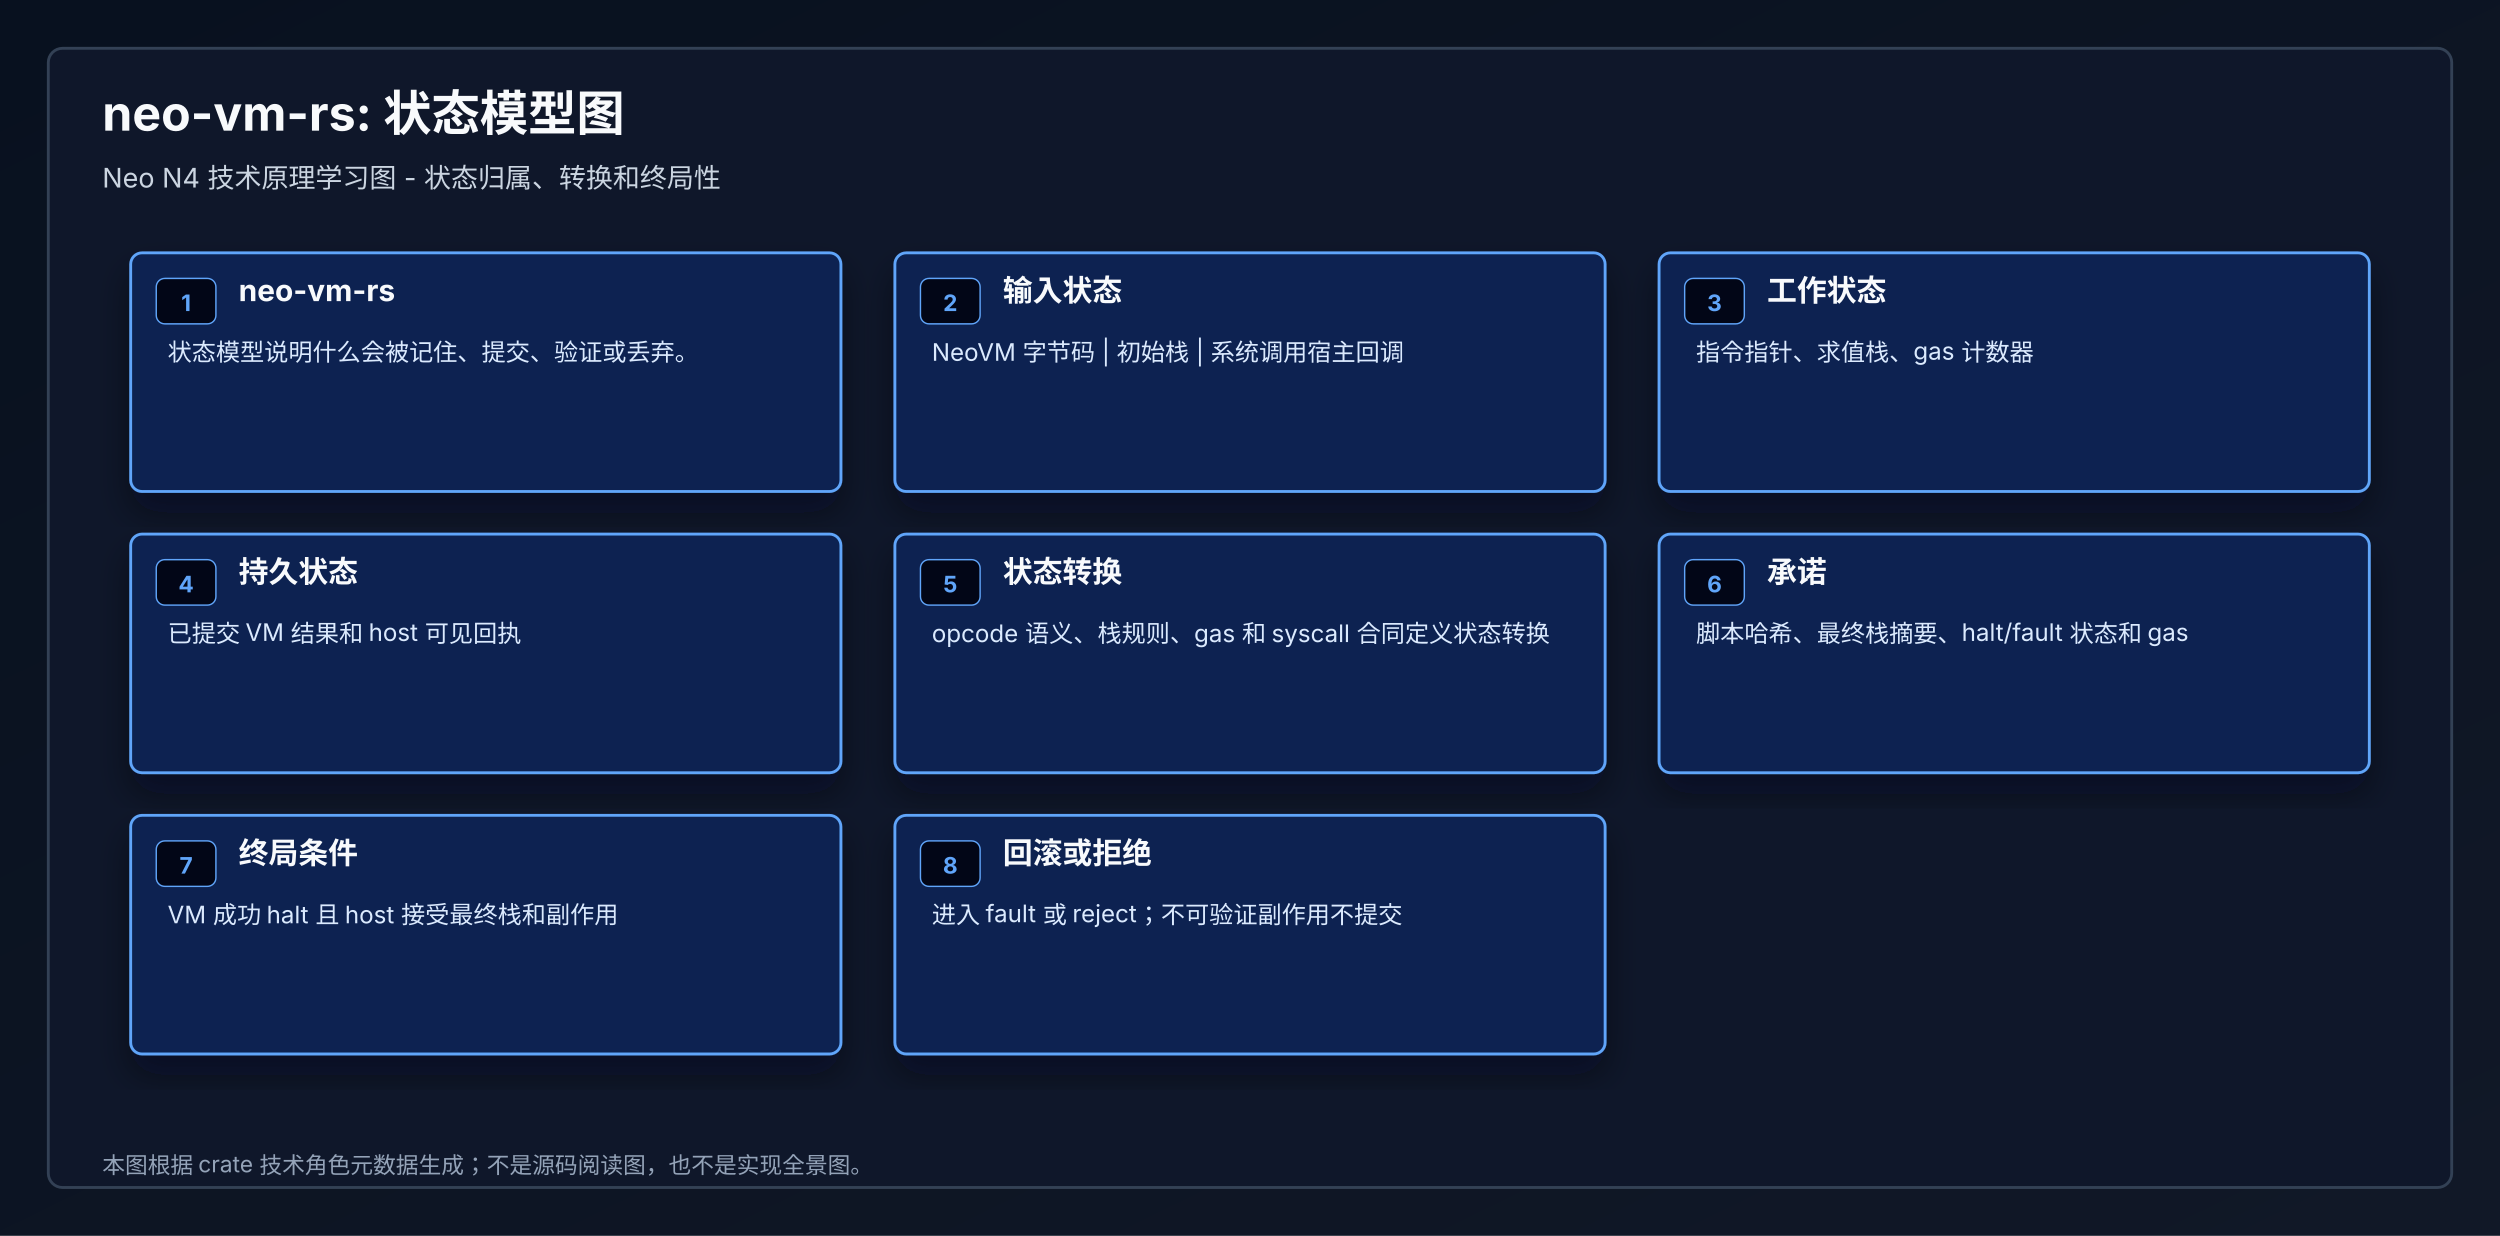
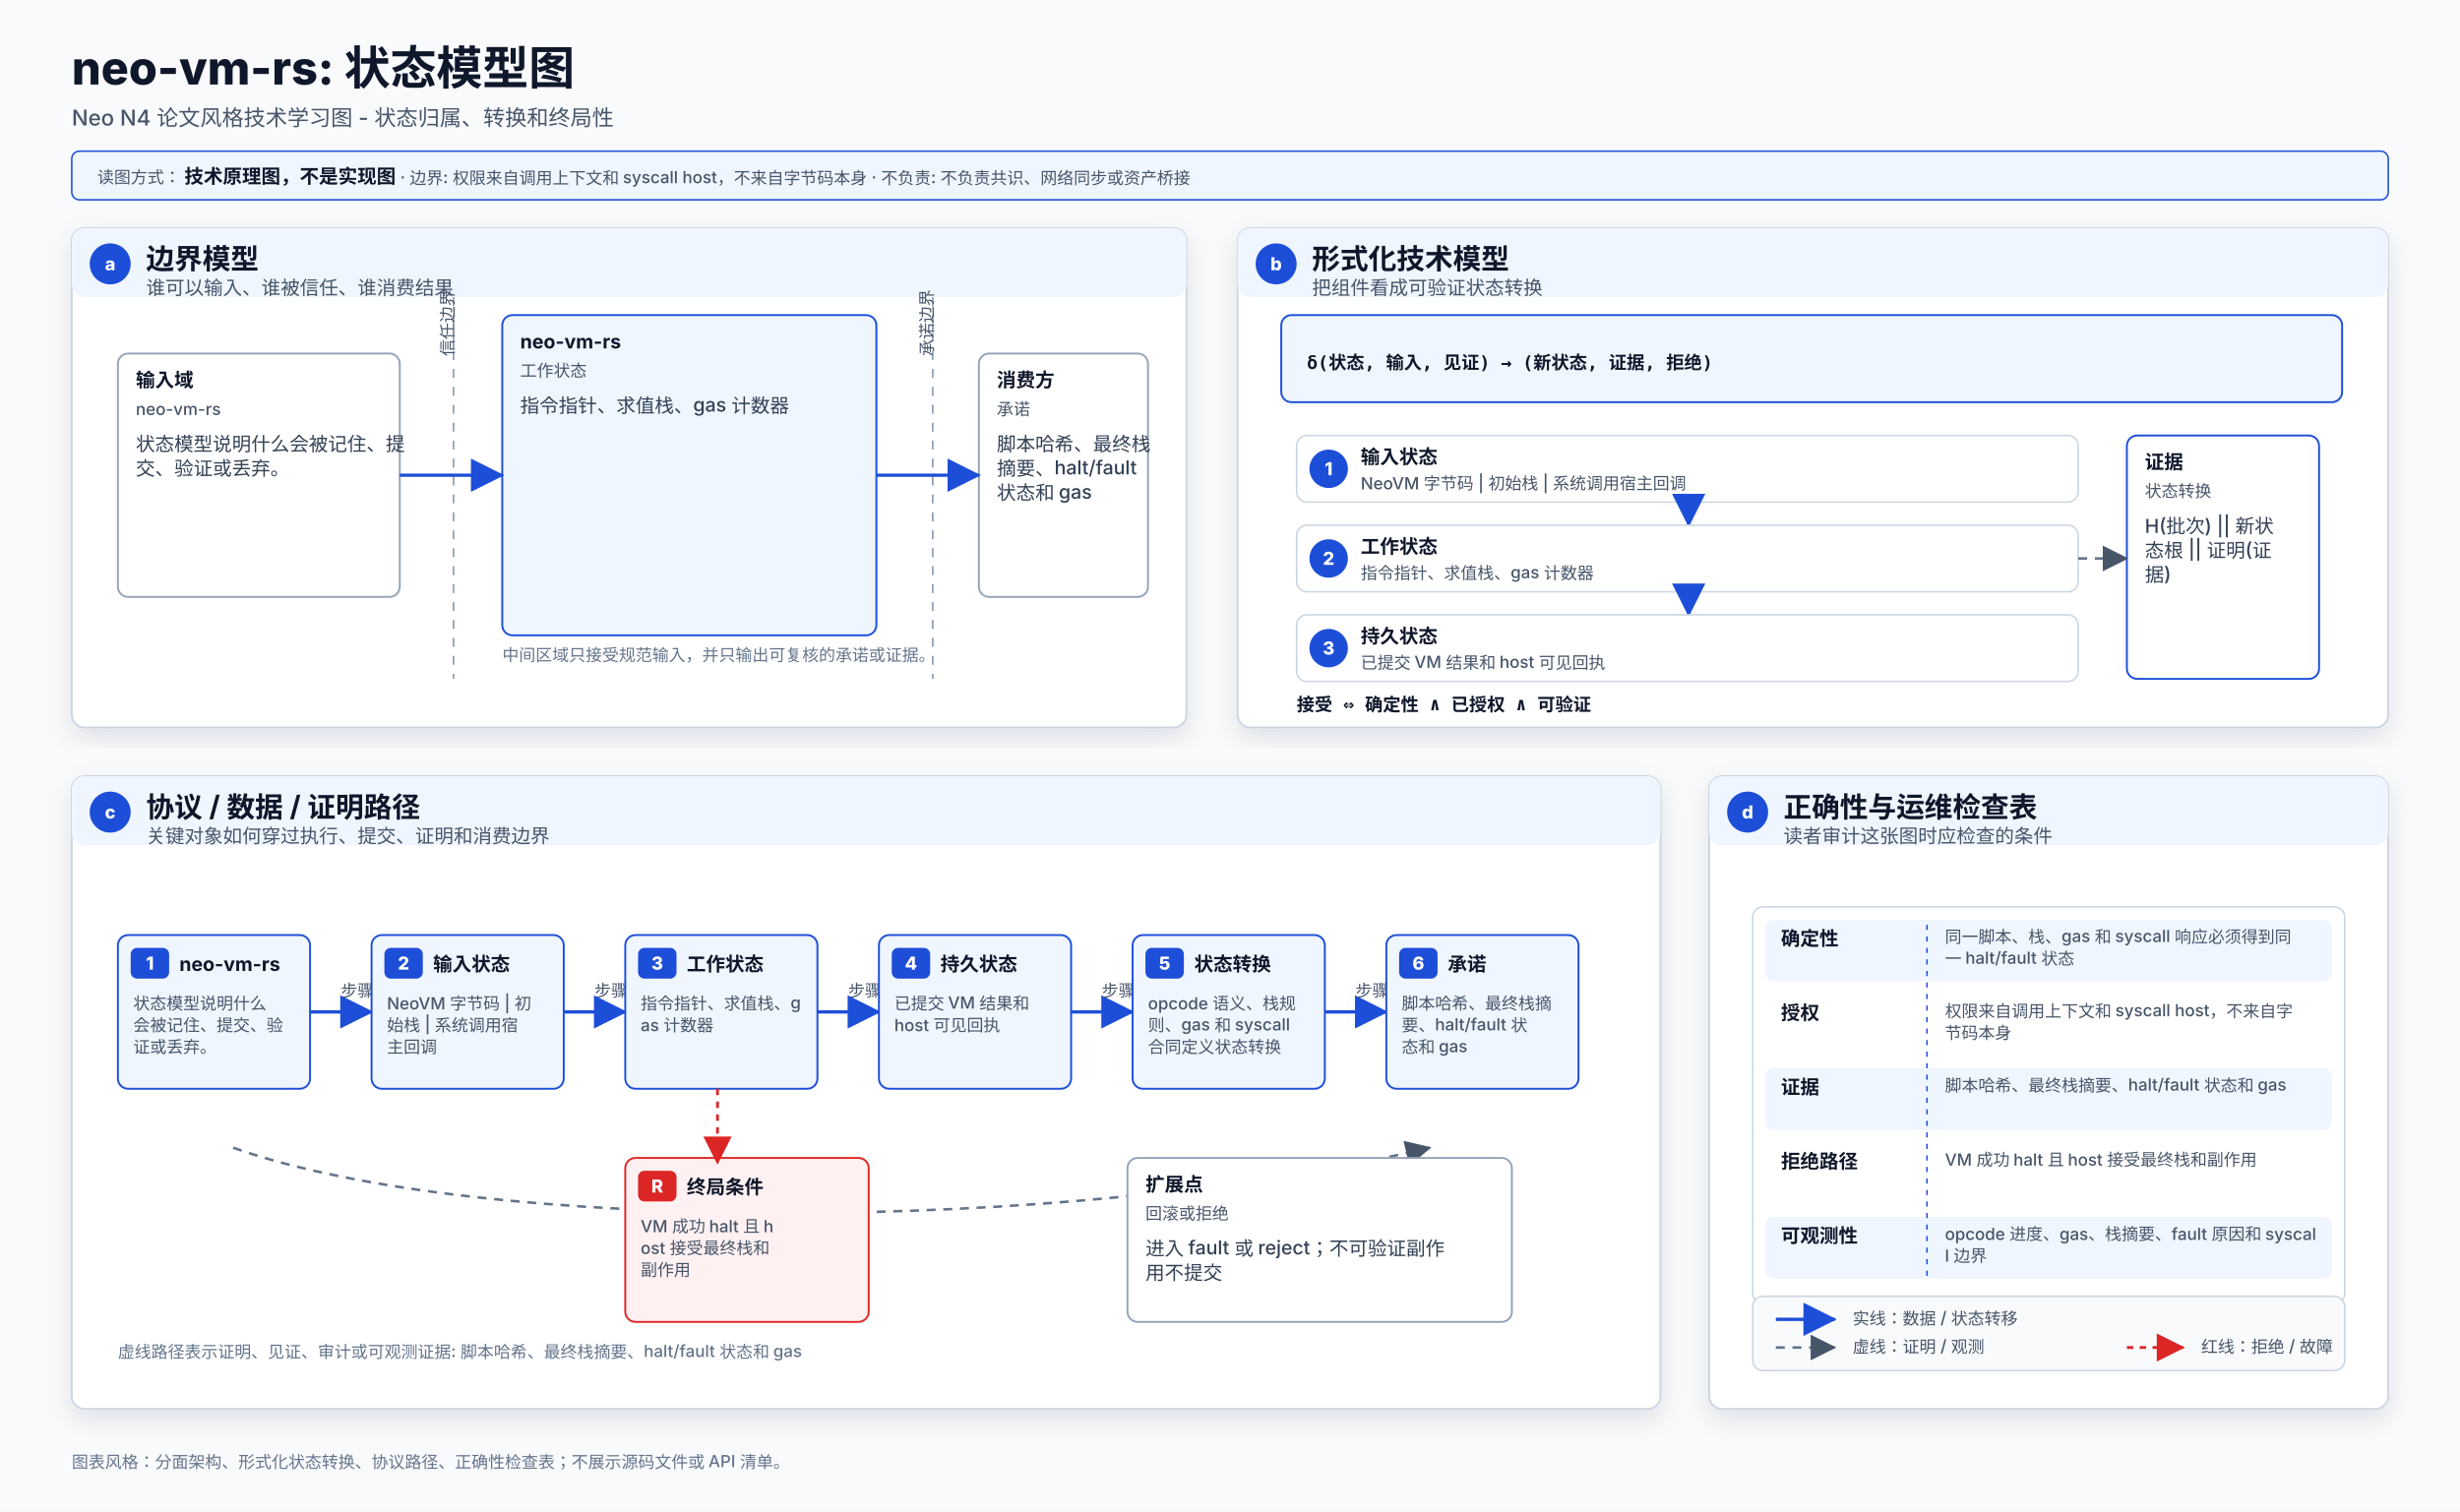
- <svg xmlns="http://www.w3.org/2000/svg" width="1760" height="870" viewBox="0 0 1760 870" role="img" aria-label="neo-vm-rs 状态模型图">
+ <svg xmlns="http://www.w3.org/2000/svg" width="1920" height="1180" viewBox="0 0 1920 1180" role="img" aria-label="neo-vm-rs 状态模型图">
  <defs>
-     <linearGradient id="bg" x1="0" y1="0" x2="1" y2="1">
-       <stop offset="0%" stop-color="#08111f" />
-       <stop offset="100%" stop-color="#111827" />
-     </linearGradient>
-     <filter id="shadow" x="-15%" y="-15%" width="130%" height="130%">
-       <feDropShadow dx="0" dy="14" stdDeviation="12" flood-color="#020617" flood-opacity="0.42" />
+     <marker id="arrow" viewBox="0 0 10 10" refX="9.4" refY="5" markerWidth="10" markerHeight="10" orient="auto">
+       <path d="M0,0 L10,5 L0,10 Z" fill="#475569" />
+     </marker>
+     <marker id="arrowAccent" viewBox="0 0 10 10" refX="9.4" refY="5" markerWidth="10" markerHeight="10" orient="auto">
+       <path d="M0,0 L10,5 L0,10 Z" fill="#1d4ed8" />
+     </marker>
+     <marker id="arrowFault" viewBox="0 0 10 10" refX="9.4" refY="5" markerWidth="10" markerHeight="10" orient="auto">
+       <path d="M0,0 L10,5 L0,10 Z" fill="#dc2626" />
+     </marker>
+     <filter id="paperShadow" x="-3%" y="-4%" width="106%" height="108%">
+       <feDropShadow dx="0" dy="8" stdDeviation="10" flood-color="#0f172a" flood-opacity="0.10" />
    </filter>
+     <style>
+ .bg{fill:#f8fafc}.panel{fill:#ffffff;stroke:#cbd5e1;stroke-width:1.5;filter:url(#paperShadow)}
+ .panelTitle{font:700 22px 'Inter','Segoe UI',Arial,sans-serif;fill:#0f172a}.panelSub{font:500 15px 'Inter','Segoe UI',Arial,sans-serif;fill:#475569}
+ .title{font:800 36px 'Inter','Segoe UI',Arial,sans-serif;fill:#0f172a}.subtitle{font:500 17px 'Inter','Segoe UI',Arial,sans-serif;fill:#475569}
+ .small{font:500 13px 'Inter','Segoe UI',Arial,sans-serif;fill:#475569}.body{font:500 15px 'Inter','Segoe UI',Arial,sans-serif;fill:#334155}
+ .bodyStrong{font:750 15px 'Inter','Segoe UI',Arial,sans-serif;fill:#0f172a}.mono{font:650 14px 'Cascadia Mono','SFMono-Regular',Consolas,monospace;fill:#0f172a}
+ .label{font:800 14px 'Inter','Segoe UI',Arial,sans-serif;fill:#ffffff}.caption{font:500 13px 'Inter','Segoe UI',Arial,sans-serif;fill:#64748b}
+ .arrow{stroke:#475569;stroke-width:2.2;fill:none;marker-end:url(#arrow)}.arrowAccent{stroke:#1d4ed8;stroke-width:2.6;fill:none;marker-end:url(#arrowAccent)}.arrowDash{stroke:#64748b;stroke-width:2;fill:none;stroke-dasharray:7 6;marker-end:url(#arrow)}.arrowFault{stroke:#dc2626;stroke-width:2.2;fill:none;stroke-dasharray:5 5;marker-end:url(#arrowFault)}
+ </style>
  </defs>
-   <rect width="1760" height="100%" fill="url(#bg)" />
-   <rect x="34" y="34" width="1692" height="802" rx="10" fill="#0f172a" stroke="#334155" stroke-width="2" />
-   <text x="72" y="92" fill="#f8fafc" font-family="Inter,Segoe UI,Arial,sans-serif" font-size="34" font-weight="700">neo-vm-rs: 状态模型图</text>
-   <text x="72" y="132" fill="#cbd5e1" font-family="Inter,Segoe UI,Arial,sans-serif" font-size="19">Neo N4 技术原理学习图 - 状态归属、转换和终局性</text>
-   <rect x="92" y="178" width="500" height="168" rx="8" fill="#0b2451" stroke="#60a5fa" stroke-width="2" filter="url(#shadow)" />
-   <rect x="110" y="196" width="42" height="32" rx="6" fill="#020617" stroke="#60a5fa" stroke-width="1" />
-   <text x="131" y="219" text-anchor="middle" fill="#60a5fa" font-family="Inter,Segoe UI,Arial,sans-serif" font-size="16" font-weight="700">1</text>
-   <text x="168" y="212" fill="#f8fafc" font-family="Inter,Segoe UI,Arial,sans-serif" font-size="21" font-weight="700">neo-vm-rs</text>
-   <text x="118" y="254" fill="#dbeafe" font-family="Inter,Segoe UI,Arial,sans-serif" font-size="17">状态模型说明什么会被记住、提交、验证或丢弃。</text>
-   <rect x="630" y="178" width="500" height="168" rx="8" fill="#0b2451" stroke="#60a5fa" stroke-width="2" filter="url(#shadow)" />
-   <rect x="648" y="196" width="42" height="32" rx="6" fill="#020617" stroke="#60a5fa" stroke-width="1" />
-   <text x="669" y="219" text-anchor="middle" fill="#60a5fa" font-family="Inter,Segoe UI,Arial,sans-serif" font-size="16" font-weight="700">2</text>
-   <text x="706" y="212" fill="#f8fafc" font-family="Inter,Segoe UI,Arial,sans-serif" font-size="21" font-weight="700">输入状态</text>
-   <text x="656" y="254" fill="#dbeafe" font-family="Inter,Segoe UI,Arial,sans-serif" font-size="17">NeoVM 字节码 | 初始栈 | 系统调用宿主回调</text>
-   <rect x="1168" y="178" width="500" height="168" rx="8" fill="#0b2451" stroke="#60a5fa" stroke-width="2" filter="url(#shadow)" />
-   <rect x="1186" y="196" width="42" height="32" rx="6" fill="#020617" stroke="#60a5fa" stroke-width="1" />
-   <text x="1207" y="219" text-anchor="middle" fill="#60a5fa" font-family="Inter,Segoe UI,Arial,sans-serif" font-size="16" font-weight="700">3</text>
-   <text x="1244" y="212" fill="#f8fafc" font-family="Inter,Segoe UI,Arial,sans-serif" font-size="21" font-weight="700">工作状态</text>
-   <text x="1194" y="254" fill="#dbeafe" font-family="Inter,Segoe UI,Arial,sans-serif" font-size="17">指令指针、求值栈、gas 计数器</text>
-   <rect x="92" y="376" width="500" height="168" rx="8" fill="#0b2451" stroke="#60a5fa" stroke-width="2" filter="url(#shadow)" />
-   <rect x="110" y="394" width="42" height="32" rx="6" fill="#020617" stroke="#60a5fa" stroke-width="1" />
-   <text x="131" y="417" text-anchor="middle" fill="#60a5fa" font-family="Inter,Segoe UI,Arial,sans-serif" font-size="16" font-weight="700">4</text>
-   <text x="168" y="410" fill="#f8fafc" font-family="Inter,Segoe UI,Arial,sans-serif" font-size="21" font-weight="700">持久状态</text>
-   <text x="118" y="452" fill="#dbeafe" font-family="Inter,Segoe UI,Arial,sans-serif" font-size="17">已提交 VM 结果和 host 可见回执</text>
-   <rect x="630" y="376" width="500" height="168" rx="8" fill="#0b2451" stroke="#60a5fa" stroke-width="2" filter="url(#shadow)" />
-   <rect x="648" y="394" width="42" height="32" rx="6" fill="#020617" stroke="#60a5fa" stroke-width="1" />
-   <text x="669" y="417" text-anchor="middle" fill="#60a5fa" font-family="Inter,Segoe UI,Arial,sans-serif" font-size="16" font-weight="700">5</text>
-   <text x="706" y="410" fill="#f8fafc" font-family="Inter,Segoe UI,Arial,sans-serif" font-size="21" font-weight="700">状态转换</text>
-   <text x="656" y="452" fill="#dbeafe" font-family="Inter,Segoe UI,Arial,sans-serif" font-size="17">opcode 语义、栈规则、gas 和 syscall 合同定义状态转换</text>
-   <rect x="1168" y="376" width="500" height="168" rx="8" fill="#0b2451" stroke="#60a5fa" stroke-width="2" filter="url(#shadow)" />
-   <rect x="1186" y="394" width="42" height="32" rx="6" fill="#020617" stroke="#60a5fa" stroke-width="1" />
-   <text x="1207" y="417" text-anchor="middle" fill="#60a5fa" font-family="Inter,Segoe UI,Arial,sans-serif" font-size="16" font-weight="700">6</text>
-   <text x="1244" y="410" fill="#f8fafc" font-family="Inter,Segoe UI,Arial,sans-serif" font-size="21" font-weight="700">承诺</text>
-   <text x="1194" y="452" fill="#dbeafe" font-family="Inter,Segoe UI,Arial,sans-serif" font-size="17">脚本哈希、最终栈摘要、halt/fault 状态和 gas</text>
-   <rect x="92" y="574" width="500" height="168" rx="8" fill="#0b2451" stroke="#60a5fa" stroke-width="2" filter="url(#shadow)" />
-   <rect x="110" y="592" width="42" height="32" rx="6" fill="#020617" stroke="#60a5fa" stroke-width="1" />
-   <text x="131" y="615" text-anchor="middle" fill="#60a5fa" font-family="Inter,Segoe UI,Arial,sans-serif" font-size="16" font-weight="700">7</text>
-   <text x="168" y="608" fill="#f8fafc" font-family="Inter,Segoe UI,Arial,sans-serif" font-size="21" font-weight="700">终局条件</text>
-   <text x="118" y="650" fill="#dbeafe" font-family="Inter,Segoe UI,Arial,sans-serif" font-size="17">VM 成功 halt 且 host 接受最终栈和副作用</text>
-   <rect x="630" y="574" width="500" height="168" rx="8" fill="#0b2451" stroke="#60a5fa" stroke-width="2" filter="url(#shadow)" />
-   <rect x="648" y="592" width="42" height="32" rx="6" fill="#020617" stroke="#60a5fa" stroke-width="1" />
-   <text x="669" y="615" text-anchor="middle" fill="#60a5fa" font-family="Inter,Segoe UI,Arial,sans-serif" font-size="16" font-weight="700">8</text>
-   <text x="706" y="608" fill="#f8fafc" font-family="Inter,Segoe UI,Arial,sans-serif" font-size="21" font-weight="700">回滚或拒绝</text>
-   <text x="656" y="650" fill="#dbeafe" font-family="Inter,Segoe UI,Arial,sans-serif" font-size="17">进入 fault 或 reject；不可验证副作用不提交</text>
-   <text x="72" y="826" fill="#94a3b8" font-family="Inter,Segoe UI,Arial,sans-serif" font-size="16">本图根据 crate 技术角色元数据生成；不是源码阅读图，也不是实现全景图。</text>
+   <rect class="bg" width="1920" height="1180" />
+   <text x="56" y="66" class="title">neo-vm-rs: 状态模型图</text>
+   <text x="56" y="98" class="subtitle">Neo N4 论文风格技术学习图 - 状态归属、转换和终局性</text>
+   <rect x="56" y="118" width="1808" height="38" rx="6" fill="#eff6ff" stroke="#1d4ed8" stroke-width="1.2" />
+   <text x="76" y="143" class="small">读图方式： <tspan class="bodyStrong">技术原理图，不是实现图</tspan> · 边界: 权限来自调用上下文和 syscall host，不来自字节码本身 · 不负责: 不负责共识、网络同步或资产桥接</text>
+   <rect x="56" y="178" width="870" height="390" rx="10" class="panel" />
+   <rect x="56" y="178" width="870" height="54" rx="10" fill="#eff6ff" stroke="#cbd5e1" stroke-width="0" />
+   <circle cx="86" cy="206" r="16" fill="#1d4ed8" />
+   <text x="86" y="211" text-anchor="middle" class="label">a</text>
+   <text x="114" y="210" class="panelTitle">边界模型</text>
+   <text x="114" y="230" class="panelSub">谁可以输入、谁被信任、谁消费结果</text>
+   <rect x="966" y="178" width="898" height="390" rx="10" class="panel" />
+   <rect x="966" y="178" width="898" height="54" rx="10" fill="#eff6ff" stroke="#cbd5e1" stroke-width="0" />
+   <circle cx="996" cy="206" r="16" fill="#1d4ed8" />
+   <text x="996" y="211" text-anchor="middle" class="label">b</text>
+   <text x="1024" y="210" class="panelTitle">形式化技术模型</text>
+   <text x="1024" y="230" class="panelSub">把组件看成可验证状态转换</text>
+   <rect x="56" y="606" width="1240" height="494" rx="10" class="panel" />
+   <rect x="56" y="606" width="1240" height="54" rx="10" fill="#eff6ff" stroke="#cbd5e1" stroke-width="0" />
+   <circle cx="86" cy="634" r="16" fill="#1d4ed8" />
+   <text x="86" y="639" text-anchor="middle" class="label">c</text>
+   <text x="114" y="638" class="panelTitle">协议 / 数据 / 证明路径</text>
+   <text x="114" y="658" class="panelSub">关键对象如何穿过执行、提交、证明和消费边界</text>
+   <rect x="1334" y="606" width="530" height="494" rx="10" class="panel" />
+   <rect x="1334" y="606" width="530" height="54" rx="10" fill="#eff6ff" stroke="#cbd5e1" stroke-width="0" />
+   <circle cx="1364" cy="634" r="16" fill="#1d4ed8" />
+   <text x="1364" y="639" text-anchor="middle" class="label">d</text>
+   <text x="1392" y="638" class="panelTitle">正确性与运维检查表</text>
+   <text x="1392" y="658" class="panelSub">读者审计这张图时应检查的条件</text>
+   <rect x="92" y="276" width="220" height="190" rx="8" fill="#ffffff" stroke="#94a3b8" stroke-width="1.5" />
+   <text x="106" y="302" class="bodyStrong">输入域</text>
+   <text x="106" y="324" class="small">neo-vm-rs</text>
+   <text x="106" y="352" class="body">状态模型说明什么会被记住、提</text>
+   <text x="106" y="371" class="body">交、验证或丢弃。</text>
+   <line x1="354" y1="232" x2="354" y2="530" stroke="#94a3b8" stroke-width="1.4" stroke-dasharray="7 7" />
+   <text x="354" y="252" class="small" text-anchor="middle" transform="rotate(-90 354 252)">信任边界</text>
+   <rect x="392" y="246" width="292" height="250" rx="8" fill="#eff6ff" stroke="#1d4ed8" stroke-width="1.5" />
+   <text x="406" y="272" class="bodyStrong">neo-vm-rs</text>
+   <text x="406" y="294" class="small">工作状态</text>
+   <text x="406" y="322" class="body">指令指针、求值栈、gas 计数器</text>
+   <line x1="728" y1="232" x2="728" y2="530" stroke="#94a3b8" stroke-width="1.4" stroke-dasharray="7 7" />
+   <text x="728" y="252" class="small" text-anchor="middle" transform="rotate(-90 728 252)">承诺边界</text>
+   <rect x="764" y="276" width="132" height="190" rx="8" fill="#ffffff" stroke="#94a3b8" stroke-width="1.5" />
+   <text x="778" y="302" class="bodyStrong">消费方</text>
+   <text x="778" y="324" class="small">承诺</text>
+   <text x="778" y="352" class="body">脚本哈希、最终栈</text>
+   <text x="778" y="371" class="body">摘要、halt/fault </text>
+   <text x="778" y="390" class="body">状态和 gas</text>
+   <path class="arrowAccent" d="M312 371 C338 371 358 371 392 371" />
+   <path class="arrowAccent" d="M684 371 C706 371 730 371 764 371" />
+   <text x="392" y="516" class="caption">中间区域只接受规范输入，并只输出可复核的承诺或证据。</text>
+   <rect x="1000" y="246" width="828" height="68" rx="8" fill="#eff6ff" stroke="#1d4ed8" stroke-width="1.5" />
+   <text x="1020" y="288" class="mono">δ(状态, 输入, 见证) → (新状态, 证据, 拒绝)</text>
+   <rect x="1012" y="340" width="610" height="52" rx="8" fill="#ffffff" stroke="#cbd5e1" stroke-width="1.2" />
+   <circle cx="1037" cy="366" r="15" fill="#1d4ed8" />
+   <text x="1037" y="371" text-anchor="middle" class="label">1</text>
+   <text x="1062" y="362" class="bodyStrong">输入状态</text>
+   <text x="1062" y="382" class="small">NeoVM 字节码 | 初始栈 | 系统调用宿主回调</text>
+   <path class="arrowAccent" d="M1318 392 L1318 410" />
+   <rect x="1012" y="410" width="610" height="52" rx="8" fill="#ffffff" stroke="#cbd5e1" stroke-width="1.2" />
+   <circle cx="1037" cy="436" r="15" fill="#1d4ed8" />
+   <text x="1037" y="441" text-anchor="middle" class="label">2</text>
+   <text x="1062" y="432" class="bodyStrong">工作状态</text>
+   <text x="1062" y="452" class="small">指令指针、求值栈、gas 计数器</text>
+   <path class="arrowAccent" d="M1318 462 L1318 480" />
+   <rect x="1012" y="480" width="610" height="52" rx="8" fill="#ffffff" stroke="#cbd5e1" stroke-width="1.2" />
+   <circle cx="1037" cy="506" r="15" fill="#1d4ed8" />
+   <text x="1037" y="511" text-anchor="middle" class="label">3</text>
+   <text x="1062" y="502" class="bodyStrong">持久状态</text>
+   <text x="1062" y="522" class="small">已提交 VM 结果和 host 可见回执</text>
+   <rect x="1660" y="340" width="150" height="190" rx="8" fill="#ffffff" stroke="#1d4ed8" stroke-width="1.5" />
+   <text x="1674" y="366" class="bodyStrong">证据</text>
+   <text x="1674" y="388" class="small">状态转换</text>
+   <text x="1674" y="416" class="body">H(批次) || 新状</text>
+   <text x="1674" y="435" class="body">态根 || 证明(证</text>
+   <text x="1674" y="454" class="body">据)</text>
+   <path class="arrowDash" d="M1622 436 C1642 436 1648 436 1660 436" />
+   <text x="1012" y="555" class="mono">接受 ⇔ 确定性 ∧ 已授权 ∧ 可验证</text>
+   <rect x="92" y="730" width="150" height="120" rx="8" fill="#eff6ff" stroke="#1d4ed8" stroke-width="1.5" />
+   <rect x="102" y="740" width="30" height="24" rx="5" fill="#1d4ed8" />
+   <text x="117" y="757" text-anchor="middle" class="label">1</text>
+   <text x="140" y="758" class="bodyStrong">neo-vm-rs</text>
+   <text x="104" y="788" class="small">状态模型说明什么</text>
+   <text x="104" y="805" class="small">会被记住、提交、验</text>
+   <text x="104" y="822" class="small">证或丢弃。</text>
+   <path class="arrowAccent" d="M242 790 L290 790" />
+   <text x="266" y="778" class="small">步骤 1</text>
+   <rect x="290" y="730" width="150" height="120" rx="8" fill="#eff6ff" stroke="#1d4ed8" stroke-width="1.5" />
+   <rect x="300" y="740" width="30" height="24" rx="5" fill="#1d4ed8" />
+   <text x="315" y="757" text-anchor="middle" class="label">2</text>
+   <text x="338" y="758" class="bodyStrong">输入状态</text>
+   <text x="302" y="788" class="small">NeoVM 字节码 | 初</text>
+   <text x="302" y="805" class="small">始栈 | 系统调用宿</text>
+   <text x="302" y="822" class="small">主回调</text>
+   <path class="arrowAccent" d="M440 790 L488 790" />
+   <text x="464" y="778" class="small">步骤 2</text>
+   <rect x="488" y="730" width="150" height="120" rx="8" fill="#eff6ff" stroke="#1d4ed8" stroke-width="1.5" />
+   <rect x="498" y="740" width="30" height="24" rx="5" fill="#1d4ed8" />
+   <text x="513" y="757" text-anchor="middle" class="label">3</text>
+   <text x="536" y="758" class="bodyStrong">工作状态</text>
+   <text x="500" y="788" class="small">指令指针、求值栈、g</text>
+   <text x="500" y="805" class="small">as 计数器</text>
+   <path class="arrowAccent" d="M638 790 L686 790" />
+   <text x="662" y="778" class="small">步骤 3</text>
+   <rect x="686" y="730" width="150" height="120" rx="8" fill="#eff6ff" stroke="#1d4ed8" stroke-width="1.5" />
+   <rect x="696" y="740" width="30" height="24" rx="5" fill="#1d4ed8" />
+   <text x="711" y="757" text-anchor="middle" class="label">4</text>
+   <text x="734" y="758" class="bodyStrong">持久状态</text>
+   <text x="698" y="788" class="small">已提交 VM 结果和 </text>
+   <text x="698" y="805" class="small">host 可见回执</text>
+   <path class="arrowAccent" d="M836 790 L884 790" />
+   <text x="860" y="778" class="small">步骤 4</text>
+   <rect x="884" y="730" width="150" height="120" rx="8" fill="#eff6ff" stroke="#1d4ed8" stroke-width="1.5" />
+   <rect x="894" y="740" width="30" height="24" rx="5" fill="#1d4ed8" />
+   <text x="909" y="757" text-anchor="middle" class="label">5</text>
+   <text x="932" y="758" class="bodyStrong">状态转换</text>
+   <text x="896" y="788" class="small">opcode 语义、栈规</text>
+   <text x="896" y="805" class="small">则、gas 和 syscall</text>
+   <text x="896" y="822" class="small"> 合同定义状态转换</text>
+   <path class="arrowAccent" d="M1034 790 L1082 790" />
+   <text x="1058" y="778" class="small">步骤 5</text>
+   <rect x="1082" y="730" width="150" height="120" rx="8" fill="#eff6ff" stroke="#1d4ed8" stroke-width="1.5" />
+   <rect x="1092" y="740" width="30" height="24" rx="5" fill="#1d4ed8" />
+   <text x="1107" y="757" text-anchor="middle" class="label">6</text>
+   <text x="1130" y="758" class="bodyStrong">承诺</text>
+   <text x="1094" y="788" class="small">脚本哈希、最终栈摘</text>
+   <text x="1094" y="805" class="small">要、halt/fault 状</text>
+   <text x="1094" y="822" class="small">态和 gas</text>
+   <path class="arrowDash" d="M182 896 C372 964 832 964 1116 896" />
+   <rect x="488" y="904" width="190" height="128" rx="8" fill="#fff1f2" stroke="#dc2626" stroke-width="1.5" />
+   <rect x="498" y="914" width="30" height="24" rx="5" fill="#dc2626" />
+   <text x="513" y="931" text-anchor="middle" class="label">R</text>
+   <text x="536" y="932" class="bodyStrong">终局条件</text>
+   <text x="500" y="962" class="small">VM 成功 halt 且 h</text>
+   <text x="500" y="979" class="small">ost 接受最终栈和</text>
+   <text x="500" y="996" class="small">副作用</text>
+   <path class="arrowFault" d="M560 850 L560 908" />
+   <rect x="880" y="904" width="300" height="128" rx="8" fill="#ffffff" stroke="#94a3b8" stroke-width="1.5" />
+   <text x="894" y="930" class="bodyStrong">扩展点</text>
+   <text x="894" y="952" class="small">回滚或拒绝</text>
+   <text x="894" y="980" class="body">进入 fault 或 reject；不可验证副作</text>
+   <text x="894" y="999" class="body">用不提交</text>
+   <text x="92" y="1060" class="caption">虚线路径表示证明、见证、审计或可观测证据: 脚本哈希、最终栈摘要、halt/fault 状态和 gas</text>
+   <rect x="1368" y="708" width="462" height="310" rx="8" fill="#ffffff" stroke="#cbd5e1" stroke-width="1.2" />
+   <rect x="1378" y="718" width="442" height="48" rx="6" fill="#eff6ff" />
+   <text x="1390" y="738" class="bodyStrong">确定性</text>
+   <text x="1518" y="736" class="small">同一脚本、栈、gas 和 syscall 响应必须得到同</text>
+   <text x="1518" y="753" class="small">一 halt/fault 状态</text>
+   <rect x="1378" y="776" width="442" height="48" rx="6" fill="#ffffff" />
+   <text x="1390" y="796" class="bodyStrong">授权</text>
+   <text x="1518" y="794" class="small">权限来自调用上下文和 syscall host，不来自字</text>
+   <text x="1518" y="811" class="small">节码本身</text>
+   <rect x="1378" y="834" width="442" height="48" rx="6" fill="#eff6ff" />
+   <text x="1390" y="854" class="bodyStrong">证据</text>
+   <text x="1518" y="852" class="small">脚本哈希、最终栈摘要、halt/fault 状态和 gas</text>
+   <rect x="1378" y="892" width="442" height="48" rx="6" fill="#ffffff" />
+   <text x="1390" y="912" class="bodyStrong">拒绝路径</text>
+   <text x="1518" y="910" class="small">VM 成功 halt 且 host 接受最终栈和副作用</text>
+   <rect x="1378" y="950" width="442" height="48" rx="6" fill="#eff6ff" />
+   <text x="1390" y="970" class="bodyStrong">可观测性</text>
+   <text x="1518" y="968" class="small">opcode 进度、gas、栈摘要、fault 原因和 syscal</text>
+   <text x="1518" y="985" class="small">l 边界</text>
+   <line x1="1504" y1="722" x2="1504" y2="998" stroke="#1d4ed8" stroke-width="1.2" stroke-dasharray="4 5" />
+   <rect x="1368" y="1012" width="462" height="58" rx="8" fill="#f8fafc" stroke="#cbd5e1" stroke-width="1.2" />
+   <line x1="1386" y1="1030" x2="1432" y2="1030" stroke="#1d4ed8" stroke-width="2.6" marker-end="url(#arrowAccent)" />
+   <text x="1446" y="1034" class="small">实线：数据 / 状态转移</text>
+   <line x1="1386" y1="1052" x2="1432" y2="1052" stroke="#64748b" stroke-width="2" stroke-dasharray="7 6" marker-end="url(#arrow)" />
+   <text x="1446" y="1056" class="small">虚线：证明 / 观测</text>
+   <line x1="1660" y1="1052" x2="1704" y2="1052" stroke="#dc2626" stroke-width="2.2" stroke-dasharray="5 5" marker-end="url(#arrowFault)" />
+   <text x="1718" y="1056" class="small">红线：拒绝 / 故障</text>
+   <text x="56" y="1146" class="caption">图表风格：分面架构、形式化状态转换、协议路径、正确性检查表；不展示源码文件或 API 清单。</text>
</svg>
